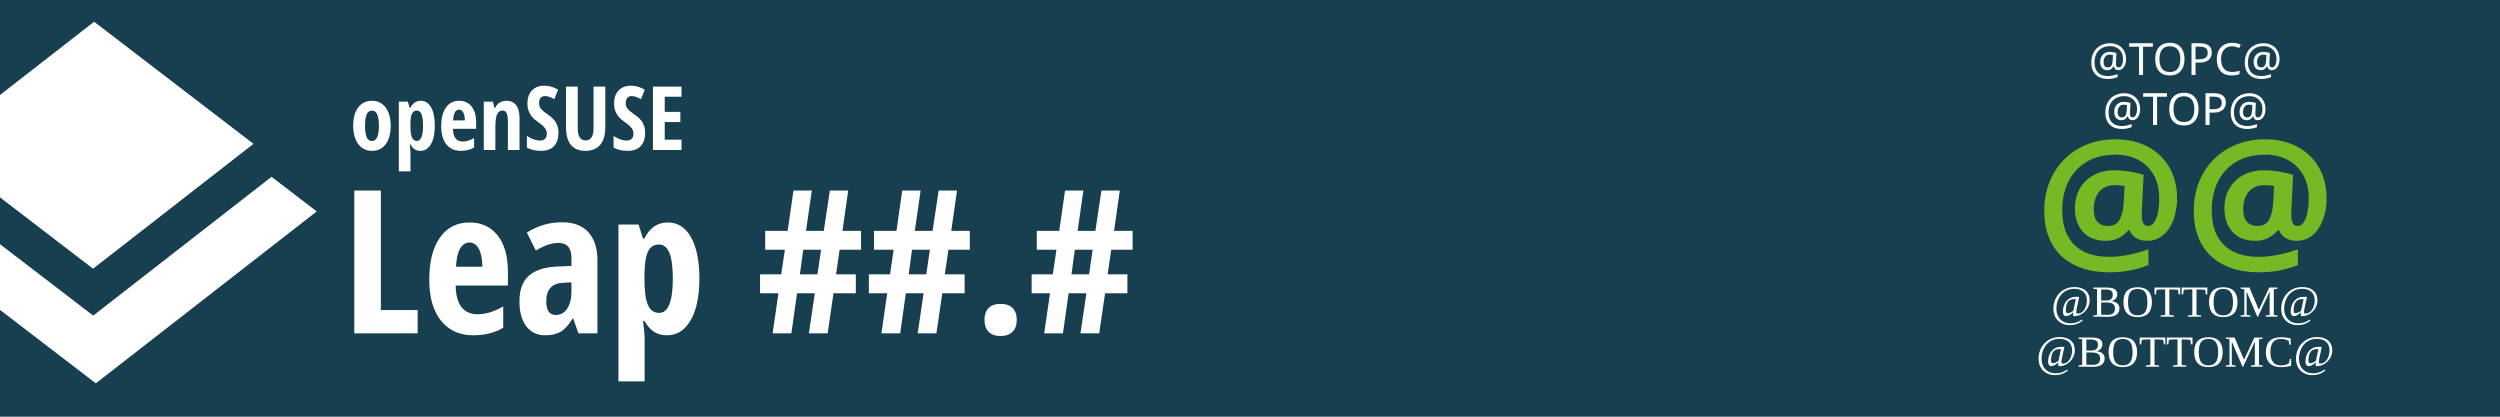
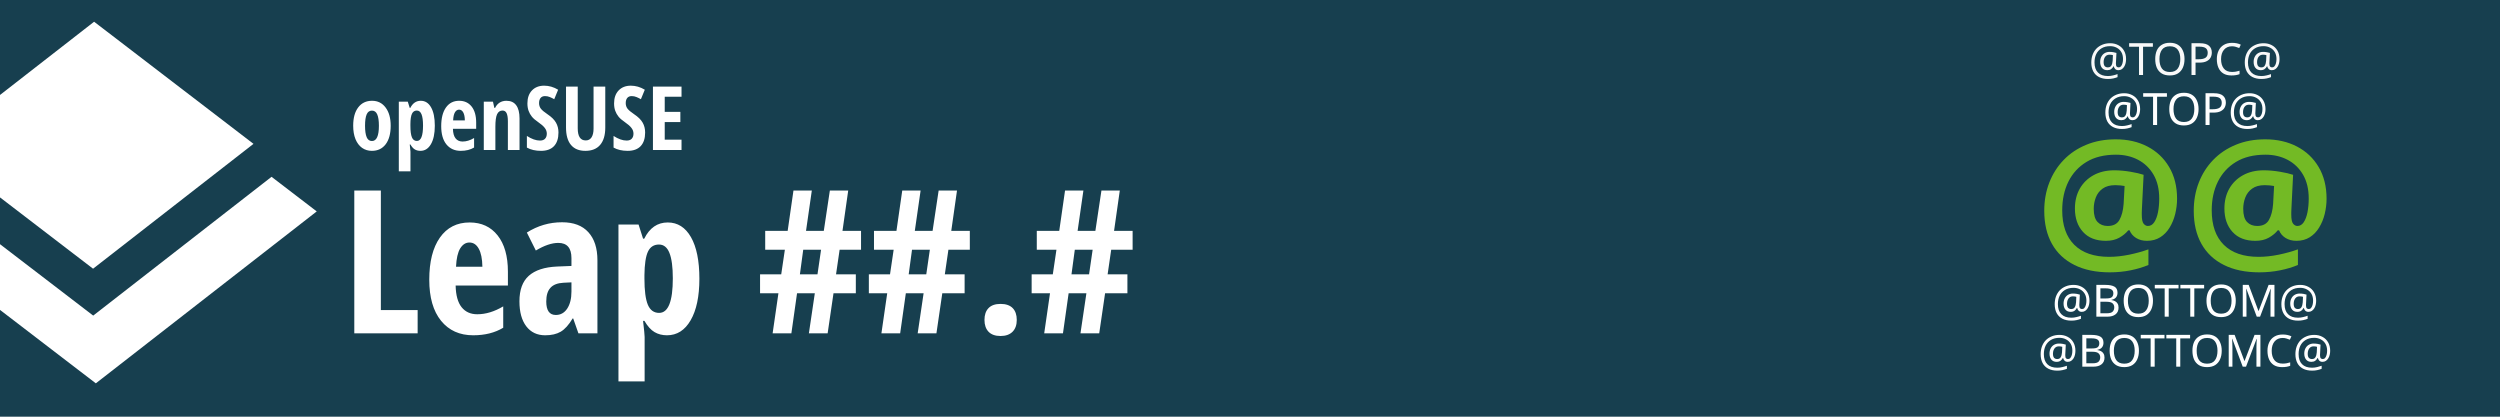
- <svg xmlns="http://www.w3.org/2000/svg" viewBox="0 0 600 100">
+ <svg xmlns="http://www.w3.org/2000/svg" viewBox="0 0 600 100" preserveAspectRatio="xMinYMin slice">
  <rect width="600" height="100" fill="#173f4f" />
  <path style="fill:#ffffff" d="M 22.335,64.49 60.839,34.524 22.587,5.214 -15.918,35.18 Z" />
  <path style="fill:#ffffff" d="M 22.369,75.743 -20.216,43.112 -30.429,51.06 23,92 76.016,50.741 65.172,42.433 Z" />
  <text xml:space="preserve" style="font-size:21.333px;text-align:start;text-anchor:start;fill:#ffffff" x="84" y="36">
    <tspan x="84" y="36" style="font-family:'Open Sans Condensed';-inkscape-font-specification:'Open Sans Condensed, ';fill:#ffffff">openSUSE</tspan>
  </text>
  <text xml:space="preserve" style="font-size:48px;text-align:start;text-anchor:start" x="76" y="80">
    <tspan style="stroke-width:2" x="76" y="100" />
  </text>
  <text xml:space="preserve" style="font-size:21.333px;text-align:center;text-anchor:middle" x="76" y="80">
    <tspan style="stroke-width:2" x="76" y="100" />
  </text>
  <text xml:space="preserve" style="font-size:21.333px;text-align:start;text-anchor:start;fill:#ffffff" x="82" y="80">
    <tspan x="82" y="80" style="font-style:normal;font-variant:normal;font-weight:300;font-stretch:condensed;font-size:48px;font-family:'Open Sans Condensed';-inkscape-font-specification:'Open Sans Condensed, Light Condensed';fill:#ffffff">Leap ##.#</tspan>
  </text>
  <text y="62" x="529" style="text-align:center;text-anchor:middle;fill:#73ba25" xml:space="preserve">
    <tspan style="font-weight:600;font-size:40px;font-family:'Source Sans Pro';-inkscape-font-specification:'Source Sans Pro Semi-Bold';fill:#73ba25" y="62" x="529">@@</tspan>
  </text>
  <text y="30" x="529" style="text-align:center;text-anchor:middle" xml:space="preserve">
    <tspan style="font-size:10.667px;font-family:'Source Sans Pro';-inkscape-font-specification:'Source Sans Pro';fill:#ffffff" y="30" x="529">@TOP@</tspan>
  </text>
  <text y="18" x="529" style="text-align:center;text-anchor:middle" xml:space="preserve">
    <tspan style="font-size:10.667px;font-family:'Source Sans Pro';-inkscape-font-specification:'Source Sans Pro';fill:#f9f9f9" y="18" x="529">@TOPC@</tspan>
  </text>
  <text y="76" x="529" style="text-align:center;text-anchor:middle" xml:space="preserve">
-     <tspan style="font-size:10.667px;fill:#ffffff" y="76" x="529">@BOTTOM@</tspan>
+     <tspan style="font-size:10.667px;font-family:'Source Sans Pro';-inkscape-font-specification:'Source Sans Pro';fill:#ffffff" y="76" x="529">@BOTTOM@</tspan>
  </text>
  <text y="88" x="529" style="text-align:center;text-anchor:middle" xml:space="preserve">
-     <tspan style="font-size:10.667px;fill:#ffffff" y="88" x="529">@BOTTOMC@</tspan>
+     <tspan style="font-size:10.667px;font-family:'Source Sans Pro';-inkscape-font-specification:'Source Sans Pro';fill:#ffffff" y="88" x="529">@BOTTOMC@</tspan>
  </text>
</svg>
